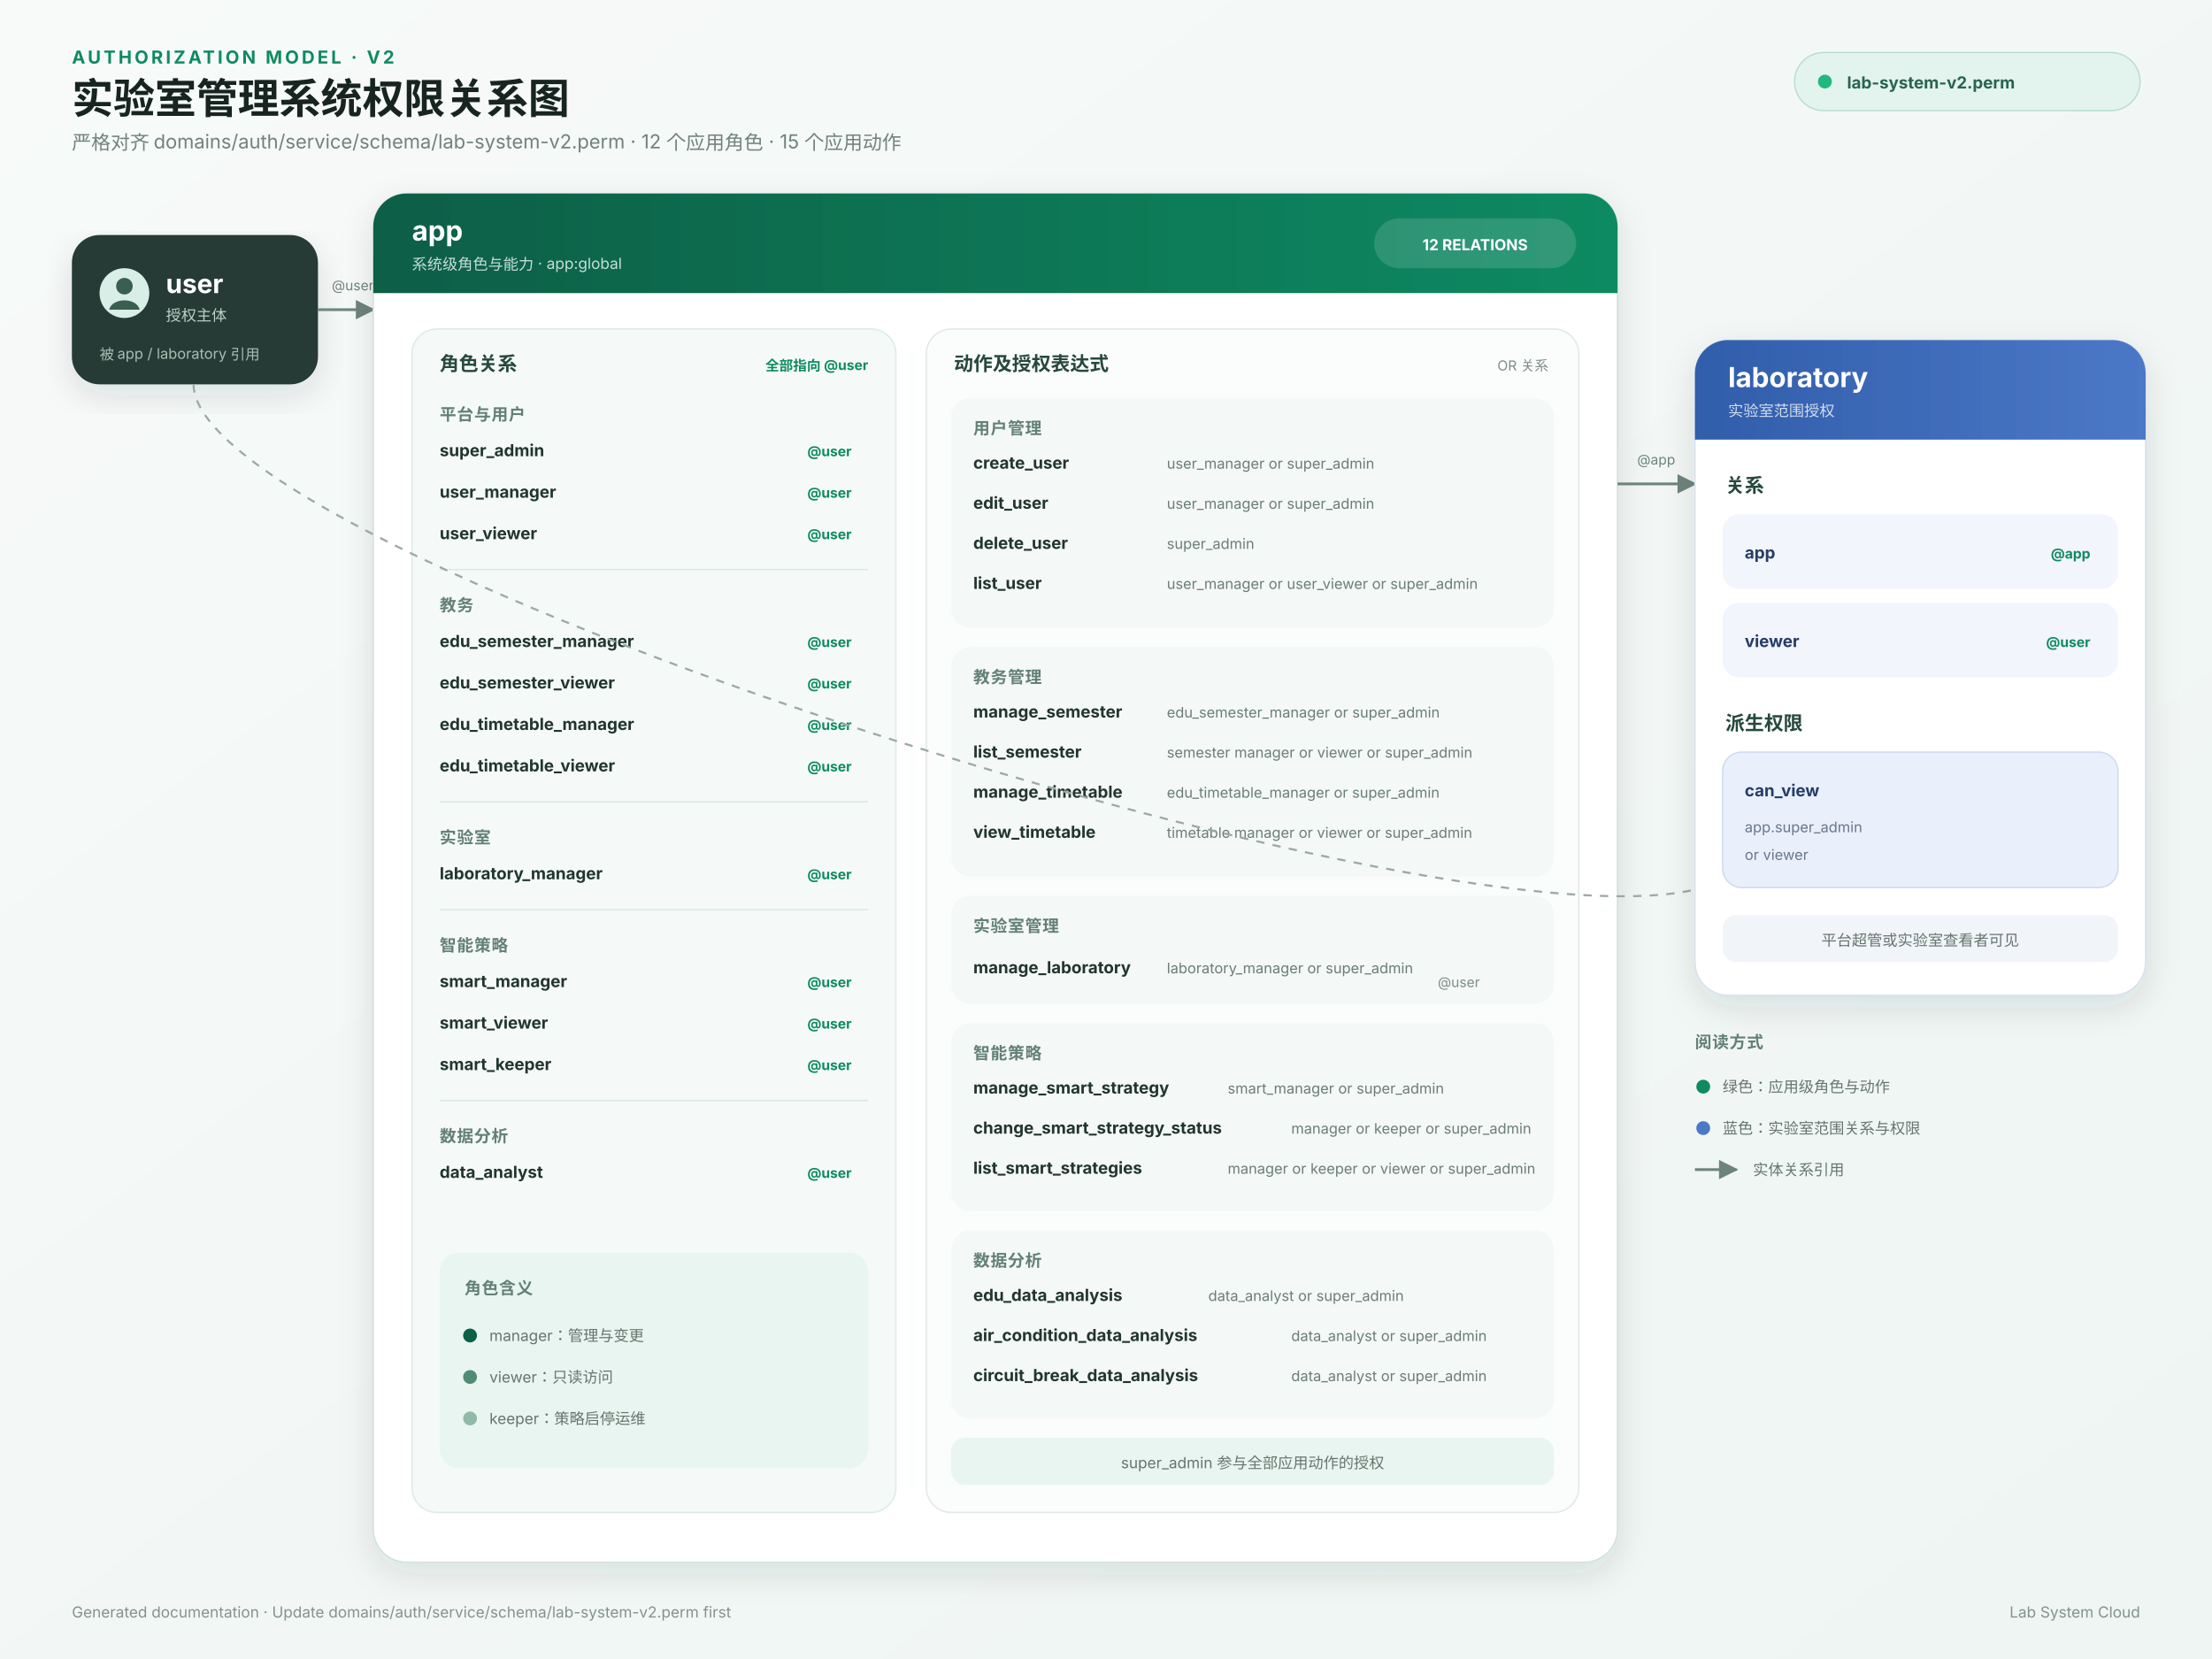
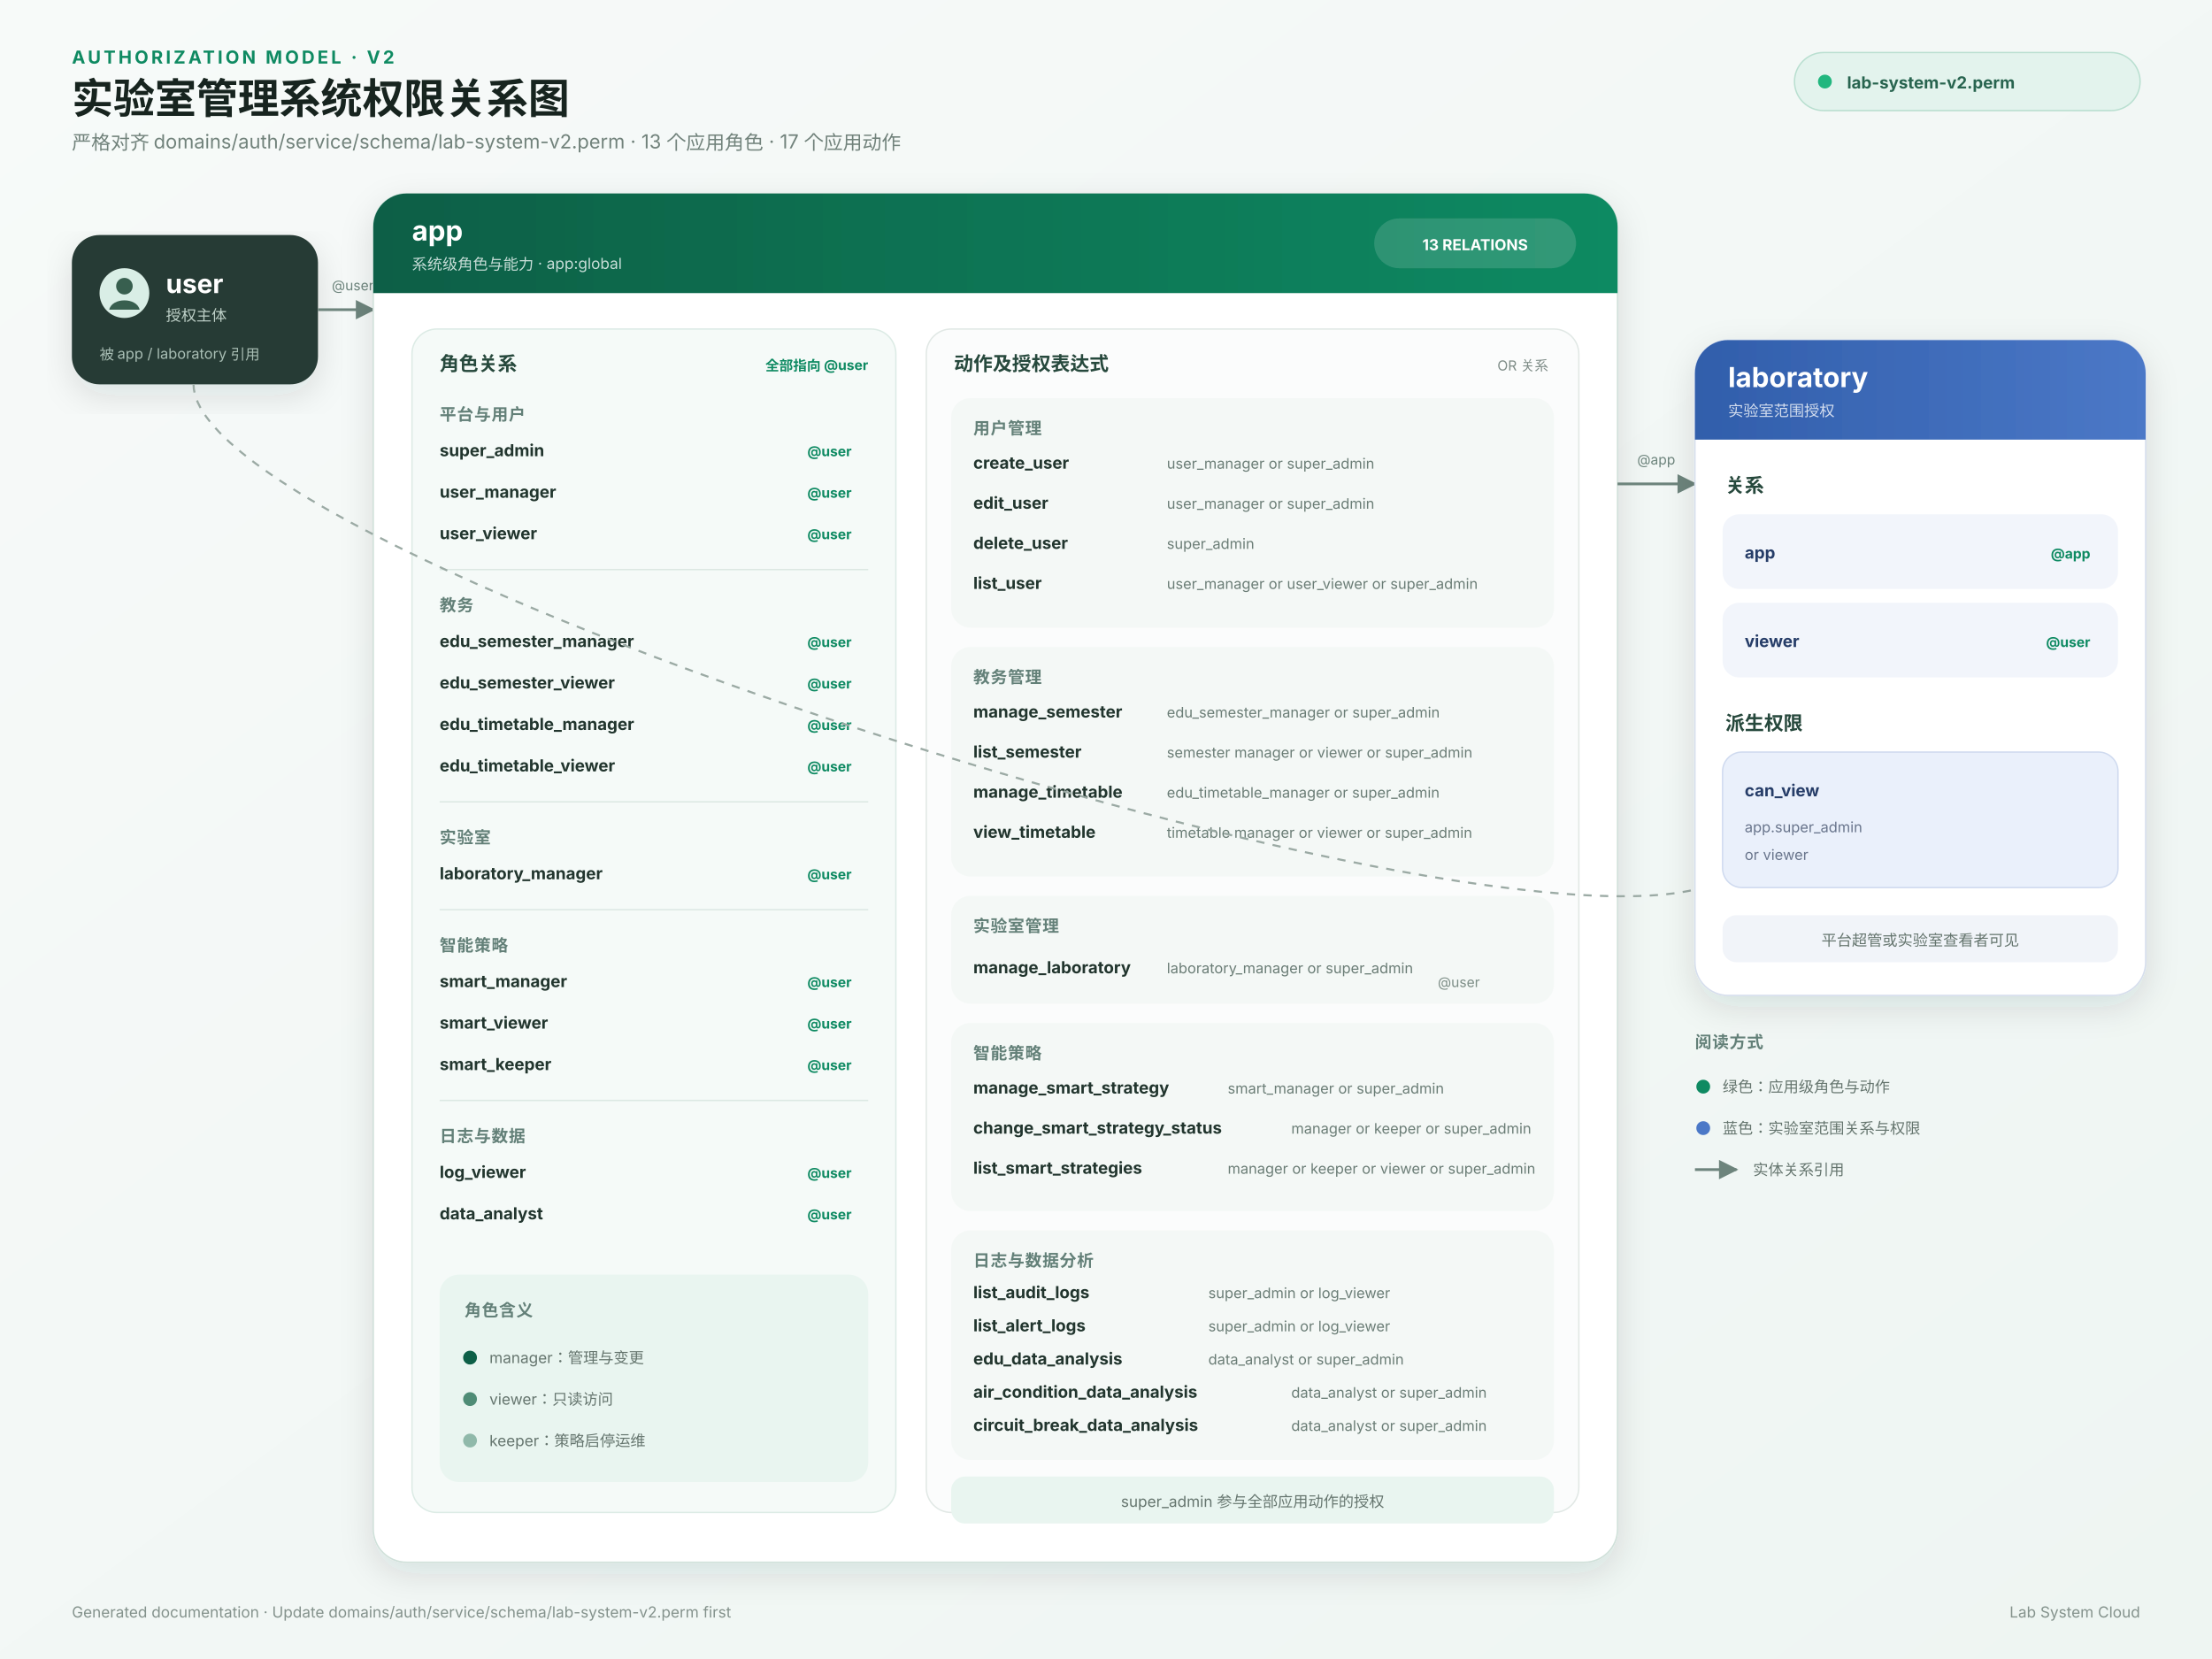
<svg xmlns="http://www.w3.org/2000/svg" viewBox="0 0 1600 1200" role="img" aria-labelledby="title description">
  <defs>
    <linearGradient id="background" x1="0" y1="0" x2="1" y2="1">
      <stop offset="0" stop-color="#f7faf9" />
      <stop offset="1" stop-color="#eef5f2" />
    </linearGradient>
    <linearGradient id="appHeader" x1="0" y1="0" x2="1" y2="0">
      <stop offset="0" stop-color="#075f46" />
      <stop offset="1" stop-color="#0f8a62" />
    </linearGradient>
    <linearGradient id="labHeader" x1="0" y1="0" x2="1" y2="0">
      <stop offset="0" stop-color="#315eab" />
      <stop offset="1" stop-color="#4b78c7" />
    </linearGradient>
    <filter id="shadow" x="-10%" y="-10%" width="120%" height="130%">
      <feDropShadow dx="0" dy="8" stdDeviation="12" flood-color="#16342a" flood-opacity=".12" />
    </filter>
    <marker id="arrow" viewBox="0 0 10 10" refX="9" refY="5" markerWidth="7" markerHeight="7" orient="auto-start-reverse">
      <path d="M 0 0 L 10 5 L 0 10 z" fill="#6d847c" />
    </marker>
    <style>
      text {
        font-family: -apple-system, BlinkMacSystemFont, "Segoe UI", "PingFang SC",
          "Microsoft YaHei", sans-serif;
      }
      .eyebrow { font-size: 13px; font-weight: 700; letter-spacing: 2px; fill: #0f8a62; }
      .title { font-size: 30px; font-weight: 750; fill: #17241f; }
      .subtitle { font-size: 14px; fill: #71827b; }
      .entity-title { font-size: 20px; font-weight: 750; fill: white; }
      .entity-note { font-size: 11px; fill: rgba(255, 255, 255, .78); }
      .section-title { font-size: 14px; font-weight: 750; fill: #28483c; }
      .group-title { font-size: 12px; font-weight: 700; fill: #638078; letter-spacing: .5px; }
      .identifier { font-size: 12px; font-weight: 650; fill: #20352d; }
      .expression { font-size: 10.5px; fill: #6b7d76; }
      .relation-target { font-size: 10px; font-weight: 700; fill: #0f8a62; }
      .lab-identifier { font-size: 12px; font-weight: 650; fill: #263c67; }
      .lab-expression { font-size: 10.5px; fill: #69758c; }
      .legend { font-size: 11px; fill: #65756e; }
    </style>
  </defs>
  <rect width="1600" height="1200" fill="url(#background)" />
  <text x="52" y="46" class="eyebrow">AUTHORIZATION MODEL · V2</text>
  <text x="52" y="82" class="title">实验室管理系统权限关系图</text>
-   <text x="52" y="108" class="subtitle">严格对齐 domains/auth/service/schema/lab-system-v2.perm · 12 个应用角色 · 15 个应用动作</text>
+   <text x="52" y="108" class="subtitle">严格对齐 domains/auth/service/schema/lab-system-v2.perm · 13 个应用角色 · 17 个应用动作</text>
  <g transform="translate(1298 38)">
    <rect width="250" height="42" rx="21" fill="#e3f3ed" stroke="#b9dfd0" />
    <circle cx="22" cy="21" r="5" fill="#22b77f" />
    <text x="38" y="26" font-size="12" font-weight="650" fill="#28644f">lab-system-v2.perm</text>
  </g>
  <g data-entity="user" transform="translate(52 170)" filter="url(#shadow)">
    <rect width="178" height="108" rx="20" fill="#283b34" />
    <circle cx="38" cy="42" r="18" fill="#d9eee6" />
    <circle cx="38" cy="37" r="6" fill="#385f50" />
    <path d="M 27 54 C 29 45, 47 45, 49 54" fill="#385f50" />
    <text x="68" y="42" font-size="19" font-weight="750" fill="white">user</text>
    <text x="68" y="62" font-size="11" fill="#bdd0c8">授权主体</text>
    <text x="20" y="90" font-size="10.5" fill="#a8beb5">被 app / laboratory 引用</text>
  </g>
  <path d="M 230 224 C 250 224, 250 224, 270 224" fill="none" stroke="#6d847c" stroke-width="2" marker-end="url(#arrow)" />
  <text x="240" y="210" font-size="10" fill="#6d847c">@user</text>
  <g data-entity="app" transform="translate(270 140)" filter="url(#shadow)">
    <rect width="900" height="990" rx="24" fill="#ffffff" stroke="#cfe0d9" />
    <path d="M 24 0 H 876 A 24 24 0 0 1 900 24 V 72 H 0 V 24 A 24 24 0 0 1 24 0" fill="url(#appHeader)" />
    <text x="28" y="34" class="entity-title">app</text>
    <text x="28" y="55" class="entity-note">系统级角色与能力 · app:global</text>
    <g transform="translate(724 18)">
      <rect width="146" height="36" rx="18" fill="rgba(255,255,255,.14)" />
-       <text x="73" y="23" text-anchor="middle" font-size="11" font-weight="650" fill="white">12 RELATIONS</text>
+       <text x="73" y="23" text-anchor="middle" font-size="11" font-weight="650" fill="white">13 RELATIONS</text>
    </g>
    <g transform="translate(28 98)">
      <rect width="350" height="856" rx="18" fill="#f5faf8" stroke="#dcebe5" />
      <text x="20" y="30" class="section-title">角色关系</text>
      <text x="330" y="30" text-anchor="end" class="relation-target">全部指向 @user</text>
      <text x="20" y="66" class="group-title">平台与用户</text>
      <g data-definition="relation super_admin @user">
        <text x="20" y="92" class="identifier">super_admin</text>
        <text x="318" y="92" text-anchor="end" class="relation-target">@user</text>
      </g>
      <g data-definition="relation user_manager @user">
        <text x="20" y="122" class="identifier">user_manager</text>
        <text x="318" y="122" text-anchor="end" class="relation-target">@user</text>
      </g>
      <g data-definition="relation user_viewer @user">
        <text x="20" y="152" class="identifier">user_viewer</text>
        <text x="318" y="152" text-anchor="end" class="relation-target">@user</text>
      </g>
      <line x1="20" y1="174" x2="330" y2="174" stroke="#dce8e3" />
      <text x="20" y="204" class="group-title">教务</text>
      <g data-definition="relation edu_semester_manager @user">
        <text x="20" y="230" class="identifier">edu_semester_manager</text>
        <text x="318" y="230" text-anchor="end" class="relation-target">@user</text>
      </g>
      <g data-definition="relation edu_semester_viewer @user">
        <text x="20" y="260" class="identifier">edu_semester_viewer</text>
        <text x="318" y="260" text-anchor="end" class="relation-target">@user</text>
      </g>
      <g data-definition="relation edu_timetable_manager @user">
        <text x="20" y="290" class="identifier">edu_timetable_manager</text>
        <text x="318" y="290" text-anchor="end" class="relation-target">@user</text>
      </g>
      <g data-definition="relation edu_timetable_viewer @user">
        <text x="20" y="320" class="identifier">edu_timetable_viewer</text>
        <text x="318" y="320" text-anchor="end" class="relation-target">@user</text>
      </g>
      <line x1="20" y1="342" x2="330" y2="342" stroke="#dce8e3" />
      <text x="20" y="372" class="group-title">实验室</text>
      <g data-definition="relation laboratory_manager @user">
        <text x="20" y="398" class="identifier">laboratory_manager</text>
        <text x="318" y="398" text-anchor="end" class="relation-target">@user</text>
      </g>
      <line x1="20" y1="420" x2="330" y2="420" stroke="#dce8e3" />
      <text x="20" y="450" class="group-title">智能策略</text>
      <g data-definition="relation smart_manager @user">
        <text x="20" y="476" class="identifier">smart_manager</text>
        <text x="318" y="476" text-anchor="end" class="relation-target">@user</text>
      </g>
      <g data-definition="relation smart_viewer @user">
        <text x="20" y="506" class="identifier">smart_viewer</text>
        <text x="318" y="506" text-anchor="end" class="relation-target">@user</text>
      </g>
      <g data-definition="relation smart_keeper @user">
        <text x="20" y="536" class="identifier">smart_keeper</text>
        <text x="318" y="536" text-anchor="end" class="relation-target">@user</text>
      </g>
      <line x1="20" y1="558" x2="330" y2="558" stroke="#dce8e3" />
-       <text x="20" y="588" class="group-title">数据分析</text>
+       <text x="20" y="588" class="group-title">日志与数据</text>
+       <g data-definition="relation log_viewer @user">
+         <text x="20" y="614" class="identifier">log_viewer</text>
+         <text x="318" y="614" text-anchor="end" class="relation-target">@user</text>
+       </g>
      <g data-definition="relation data_analyst @user">
-         <text x="20" y="614" class="identifier">data_analyst</text>
-         <text x="318" y="614" text-anchor="end" class="relation-target">@user</text>
-       </g>
-       <rect x="20" y="668" width="310" height="156" rx="14" fill="#e9f5f0" />
-       <text x="38" y="698" class="group-title">角色含义</text>
-       <circle cx="42" cy="728" r="5" fill="#075f46" />
-       <text x="56" y="732" class="legend">manager：管理与变更</text>
-       <circle cx="42" cy="758" r="5" fill="#4f8c76" />
-       <text x="56" y="762" class="legend">viewer：只读访问</text>
-       <circle cx="42" cy="788" r="5" fill="#90b9aa" />
-       <text x="56" y="792" class="legend">keeper：策略启停运维</text>
+         <text x="20" y="644" class="identifier">data_analyst</text>
+         <text x="318" y="644" text-anchor="end" class="relation-target">@user</text>
+       </g>
+       <rect x="20" y="684" width="310" height="150" rx="14" fill="#e9f5f0" />
+       <text x="38" y="714" class="group-title">角色含义</text>
+       <circle cx="42" cy="744" r="5" fill="#075f46" />
+       <text x="56" y="748" class="legend">manager：管理与变更</text>
+       <circle cx="42" cy="774" r="5" fill="#4f8c76" />
+       <text x="56" y="778" class="legend">viewer：只读访问</text>
+       <circle cx="42" cy="804" r="5" fill="#90b9aa" />
+       <text x="56" y="808" class="legend">keeper：策略启停运维</text>
    </g>
    <g transform="translate(400 98)">
      <rect width="472" height="856" rx="18" fill="#fbfcfc" stroke="#e1e8e5" />
      <text x="20" y="30" class="section-title">动作及授权表达式</text>
      <text x="450" y="30" text-anchor="end" font-size="10" fill="#7d8b86">OR 关系</text>
      <rect x="18" y="50" width="436" height="166" rx="14" fill="#f4f8f6" />
      <text x="34" y="76" class="group-title">用户管理</text>
      <g data-definition="action create_user = user_manager or super_admin">
        <text x="34" y="101" class="identifier">create_user</text>
        <text x="174" y="101" class="expression">user_manager or super_admin</text>
      </g>
      <g data-definition="action edit_user = user_manager or super_admin">
        <text x="34" y="130" class="identifier">edit_user</text>
        <text x="174" y="130" class="expression">user_manager or super_admin</text>
      </g>
      <g data-definition="action delete_user = super_admin">
        <text x="34" y="159" class="identifier">delete_user</text>
        <text x="174" y="159" class="expression">super_admin</text>
      </g>
      <g data-definition="action list_user = user_manager or user_viewer or super_admin">
        <text x="34" y="188" class="identifier">list_user</text>
        <text x="174" y="188" class="expression">user_manager or user_viewer or super_admin</text>
      </g>
      <rect x="18" y="230" width="436" height="166" rx="14" fill="#f4f8f6" />
      <text x="34" y="256" class="group-title">教务管理</text>
      <g data-definition="action manage_semester = edu_semester_manager or super_admin">
        <text x="34" y="281" class="identifier">manage_semester</text>
        <text x="174" y="281" class="expression">edu_semester_manager or super_admin</text>
      </g>
      <g data-definition="action list_semester = edu_semester_manager or edu_semester_viewer or super_admin">
        <text x="34" y="310" class="identifier">list_semester</text>
        <text x="174" y="310" class="expression">semester manager or viewer or super_admin</text>
      </g>
      <g data-definition="action manage_timetable = edu_timetable_manager or super_admin">
        <text x="34" y="339" class="identifier">manage_timetable</text>
        <text x="174" y="339" class="expression">edu_timetable_manager or super_admin</text>
      </g>
      <g data-definition="action view_timetable = edu_timetable_manager or edu_timetable_viewer or super_admin">
        <text x="34" y="368" class="identifier">view_timetable</text>
        <text x="174" y="368" class="expression">timetable manager or viewer or super_admin</text>
      </g>
      <rect x="18" y="410" width="436" height="78" rx="14" fill="#f4f8f6" />
      <text x="34" y="436" class="group-title">实验室管理</text>
      <g data-definition="action manage_laboratory = laboratory_manager or super_admin">
        <text x="34" y="466" class="identifier">manage_laboratory</text>
        <text x="174" y="466" class="expression">laboratory_manager or super_admin</text>
      </g>
      <rect x="18" y="502" width="436" height="136" rx="14" fill="#f4f8f6" />
      <text x="34" y="528" class="group-title">智能策略</text>
      <g data-definition="action manage_smart_strategy = smart_manager or super_admin">
        <text x="34" y="553" class="identifier">manage_smart_strategy</text>
        <text x="218" y="553" class="expression">smart_manager or super_admin</text>
      </g>
      <g data-definition="action change_smart_strategy_status = smart_manager or smart_keeper or super_admin">
        <text x="34" y="582" class="identifier">change_smart_strategy_status</text>
        <text x="264" y="582" class="expression">manager or keeper or super_admin</text>
      </g>
      <g data-definition="action list_smart_strategies = smart_manager or smart_keeper or smart_viewer or super_admin">
        <text x="34" y="611" class="identifier">list_smart_strategies</text>
        <text x="218" y="611" class="expression">manager or keeper or viewer or super_admin</text>
      </g>
-       <rect x="18" y="652" width="436" height="136" rx="14" fill="#f4f8f6" />
-       <text x="34" y="678" class="group-title">数据分析</text>
+       <rect x="18" y="652" width="436" height="166" rx="14" fill="#f4f8f6" />
+       <text x="34" y="678" class="group-title">日志与数据分析</text>
+       <g data-definition="action list_audit_logs = super_admin or log_viewer">
+         <text x="34" y="701" class="identifier">list_audit_logs</text>
+         <text x="204" y="701" class="expression">super_admin or log_viewer</text>
+       </g>
+       <g data-definition="action list_alert_logs = super_admin or log_viewer">
+         <text x="34" y="725" class="identifier">list_alert_logs</text>
+         <text x="204" y="725" class="expression">super_admin or log_viewer</text>
+       </g>
      <g data-definition="action edu_data_analysis = data_analyst or super_admin">
-         <text x="34" y="703" class="identifier">edu_data_analysis</text>
-         <text x="204" y="703" class="expression">data_analyst or super_admin</text>
+         <text x="34" y="749" class="identifier">edu_data_analysis</text>
+         <text x="204" y="749" class="expression">data_analyst or super_admin</text>
      </g>
      <g data-definition="action air_condition_data_analysis = data_analyst or super_admin">
-         <text x="34" y="732" class="identifier">air_condition_data_analysis</text>
-         <text x="264" y="732" class="expression">data_analyst or super_admin</text>
+         <text x="34" y="773" class="identifier">air_condition_data_analysis</text>
+         <text x="264" y="773" class="expression">data_analyst or super_admin</text>
      </g>
      <g data-definition="action circuit_break_data_analysis = data_analyst or super_admin">
-         <text x="34" y="761" class="identifier">circuit_break_data_analysis</text>
-         <text x="264" y="761" class="expression">data_analyst or super_admin</text>
-       </g>
-       <rect x="18" y="802" width="436" height="34" rx="10" fill="#e9f5f0" />
-       <text x="236" y="824" text-anchor="middle" class="legend">super_admin 参与全部应用动作的授权</text>
+         <text x="34" y="797" class="identifier">circuit_break_data_analysis</text>
+         <text x="264" y="797" class="expression">data_analyst or super_admin</text>
+       </g>
+       <rect x="18" y="830" width="436" height="34" rx="10" fill="#e9f5f0" />
+       <text x="236" y="852" text-anchor="middle" class="legend">super_admin 参与全部应用动作的授权</text>
    </g>
  </g>
  <path d="M 1170 350 C 1192 350, 1204 350, 1226 350" fill="none" stroke="#6d847c" stroke-width="2" marker-end="url(#arrow)" />
  <text x="1198" y="336" text-anchor="middle" font-size="10" fill="#6d847c">@app</text>
  <path d="M 140 278 C 140 410, 1190 740, 1260 624" fill="none" stroke="#9baaa4" stroke-width="1.5" stroke-dasharray="6 6" marker-end="url(#arrow)" />
  <text x="1040" y="714" font-size="10" fill="#7c8d86">@user</text>
  <g data-entity="laboratory" transform="translate(1226 246)" filter="url(#shadow)">
    <rect width="326" height="474" rx="24" fill="#ffffff" stroke="#d6deed" />
    <path d="M 24 0 H 302 A 24 24 0 0 1 326 24 V 72 H 0 V 24 A 24 24 0 0 1 24 0" fill="url(#labHeader)" />
    <text x="24" y="34" class="entity-title">laboratory</text>
    <text x="24" y="55" class="entity-note">实验室范围授权</text>
    <text x="22" y="110" class="section-title">关系</text>
    <g data-definition="relation app @app">
      <rect x="20" y="126" width="286" height="54" rx="12" fill="#f2f5fb" />
      <text x="36" y="158" class="lab-identifier">app</text>
      <text x="286" y="158" text-anchor="end" class="relation-target">@app</text>
    </g>
    <g data-definition="relation viewer @user">
      <rect x="20" y="190" width="286" height="54" rx="12" fill="#f2f5fb" />
      <text x="36" y="222" class="lab-identifier">viewer</text>
      <text x="286" y="222" text-anchor="end" class="relation-target">@user</text>
    </g>
    <text x="22" y="282" class="section-title">派生权限</text>
    <g data-definition="permission can_view = app.super_admin or viewer">
      <rect x="20" y="298" width="286" height="98" rx="14" fill="#eaf0fb" stroke="#cfdaef" />
      <text x="36" y="330" class="lab-identifier">can_view</text>
      <text x="36" y="356" class="lab-expression">app.super_admin</text>
      <text x="36" y="376" class="lab-expression">or viewer</text>
    </g>
    <rect x="20" y="416" width="286" height="34" rx="10" fill="#f1f4f9" />
    <text x="163" y="438" text-anchor="middle" class="legend">平台超管或实验室查看者可见</text>
  </g>
  <g transform="translate(1226 758)">
    <text x="0" y="0" class="group-title">阅读方式</text>
    <circle cx="6" cy="28" r="5" fill="#0f8a62" />
    <text x="20" y="32" class="legend">绿色：应用级角色与动作</text>
    <circle cx="6" cy="58" r="5" fill="#4b78c7" />
    <text x="20" y="62" class="legend">蓝色：实验室范围关系与权限</text>
    <line x1="0" y1="88" x2="30" y2="88" stroke="#6d847c" stroke-width="2" marker-end="url(#arrow)" />
    <text x="42" y="92" class="legend">实体关系引用</text>
  </g>
  <text x="52" y="1170" font-size="11" fill="#84928c">
    Generated documentation · Update domains/auth/service/schema/lab-system-v2.perm first
  </text>
  <text x="1548" y="1170" text-anchor="end" font-size="11" fill="#84928c">
    Lab System Cloud
  </text>
</svg>
